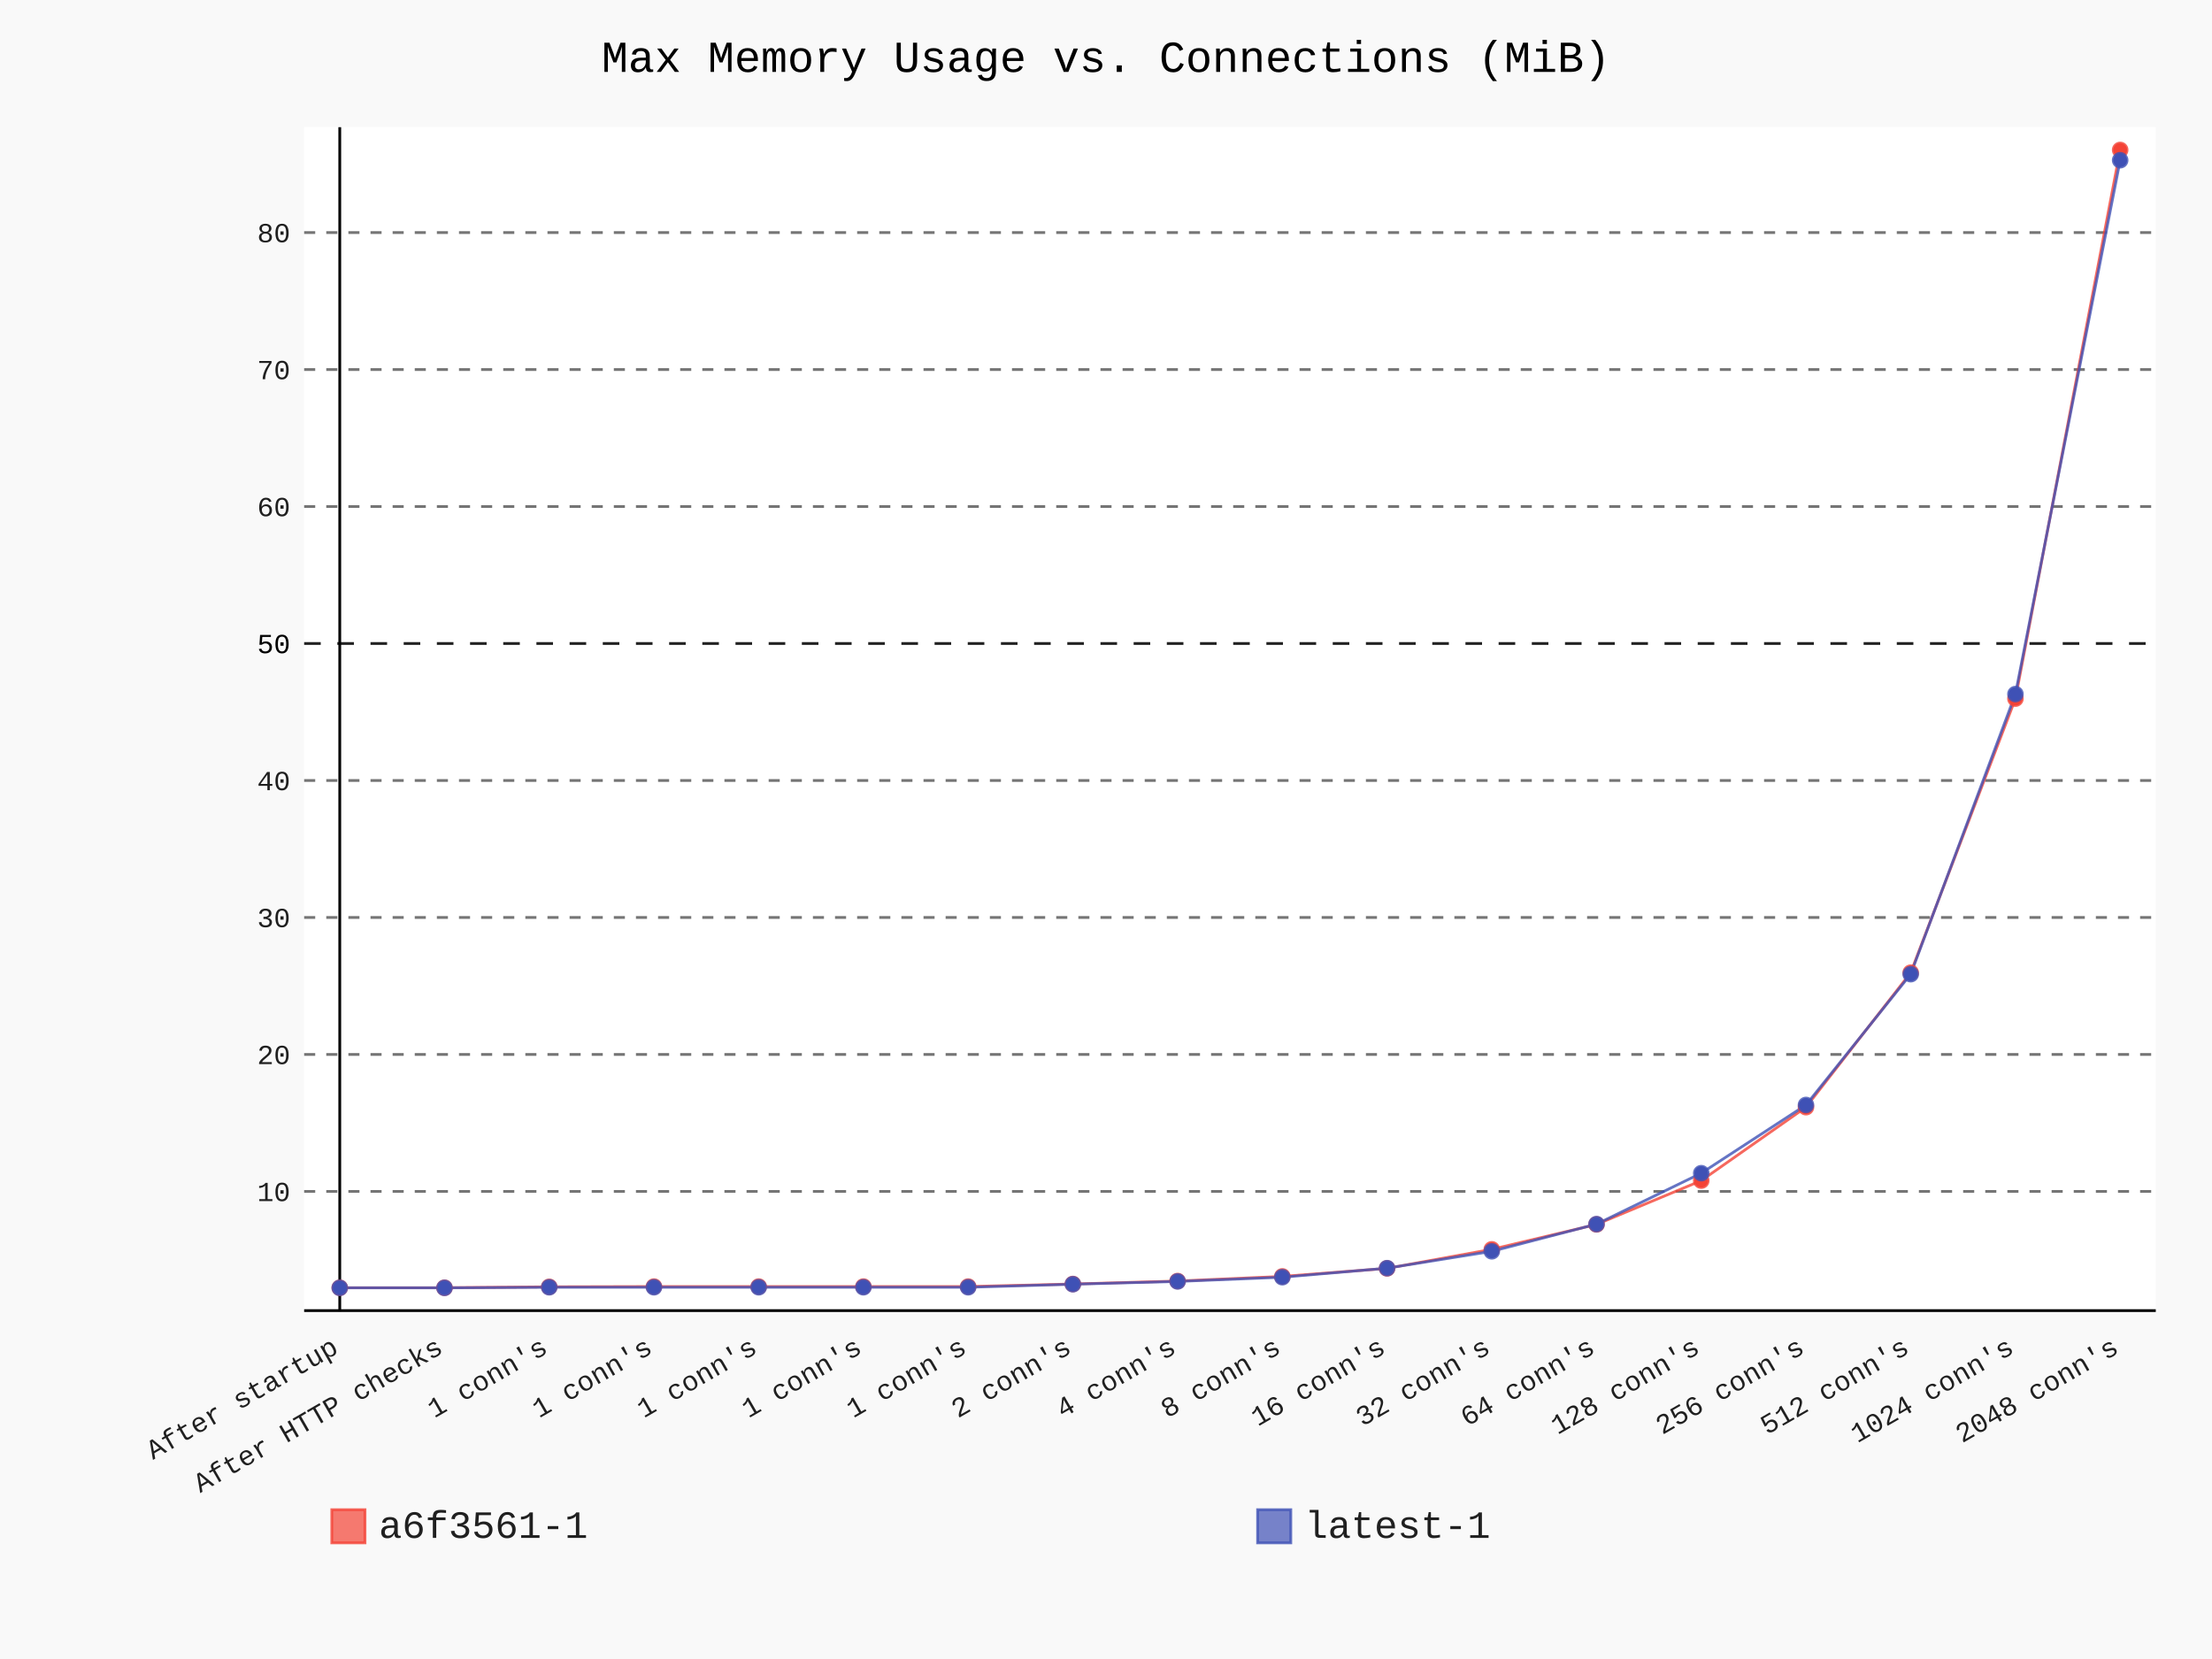
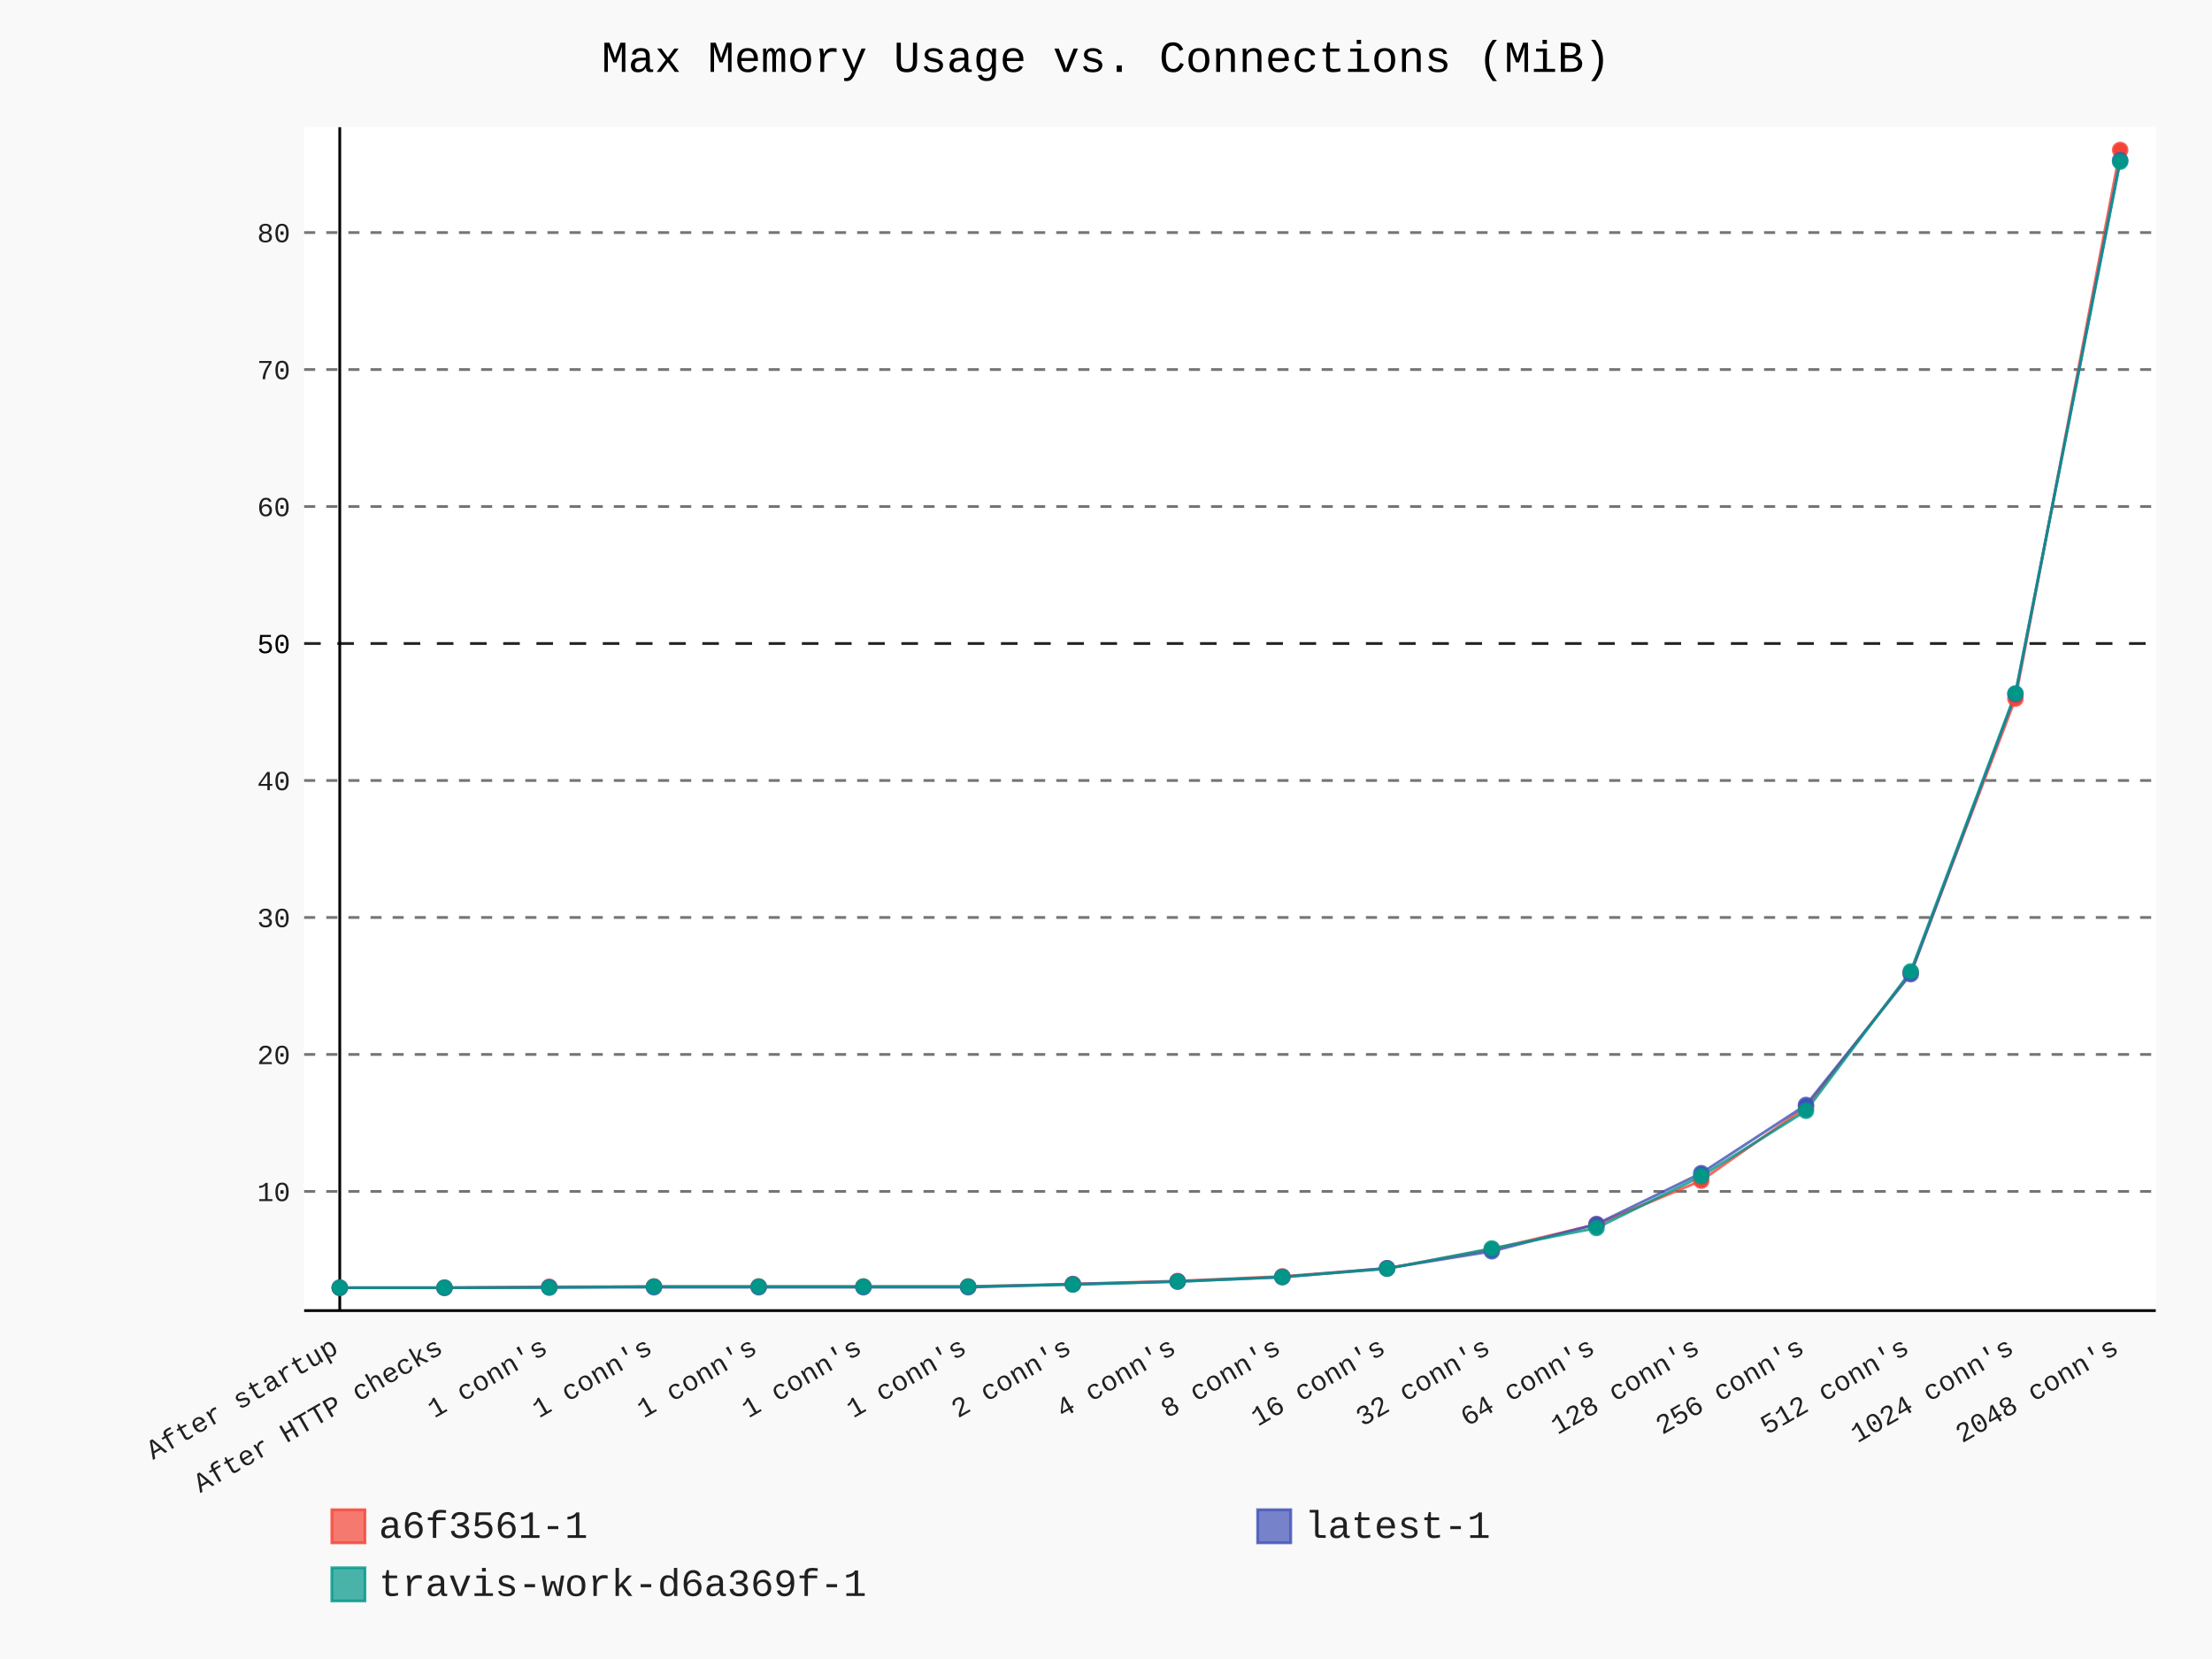
- <svg xmlns="http://www.w3.org/2000/svg" id="chart-0562e656-104c-4793-80d7-90735255e1bc" class="pygal-chart" viewBox="0 0 800 600">
+ <svg xmlns="http://www.w3.org/2000/svg" id="chart-9571d608-08e9-46db-9170-47114ce58ffa" class="pygal-chart" viewBox="0 0 800 600">
  <defs>
-     <style type="text/css">#chart-0562e656-104c-4793-80d7-90735255e1bc{-webkit-user-select:none;-webkit-font-smoothing:antialiased;font-family:Consolas,"Liberation Mono",Menlo,Courier,monospace}#chart-0562e656-104c-4793-80d7-90735255e1bc .title{font-family:Consolas,"Liberation Mono",Menlo,Courier,monospace;font-size:16px}#chart-0562e656-104c-4793-80d7-90735255e1bc .legends .legend text{font-family:Consolas,"Liberation Mono",Menlo,Courier,monospace;font-size:14px}#chart-0562e656-104c-4793-80d7-90735255e1bc .axis text{font-family:Consolas,"Liberation Mono",Menlo,Courier,monospace;font-size:10px}#chart-0562e656-104c-4793-80d7-90735255e1bc .axis text.major{font-family:Consolas,"Liberation Mono",Menlo,Courier,monospace;font-size:10px}#chart-0562e656-104c-4793-80d7-90735255e1bc .text-overlay text.value{font-family:Consolas,"Liberation Mono",Menlo,Courier,monospace;font-size:16px}#chart-0562e656-104c-4793-80d7-90735255e1bc .text-overlay text.label{font-family:Consolas,"Liberation Mono",Menlo,Courier,monospace;font-size:10px}#chart-0562e656-104c-4793-80d7-90735255e1bc .tooltip{font-family:Consolas,"Liberation Mono",Menlo,Courier,monospace;font-size:14px}#chart-0562e656-104c-4793-80d7-90735255e1bc text.no_data{font-family:Consolas,"Liberation Mono",Menlo,Courier,monospace;font-size:64px}
- #chart-0562e656-104c-4793-80d7-90735255e1bc{background-color:rgba(249,249,249,1)}#chart-0562e656-104c-4793-80d7-90735255e1bc path,#chart-0562e656-104c-4793-80d7-90735255e1bc line,#chart-0562e656-104c-4793-80d7-90735255e1bc rect,#chart-0562e656-104c-4793-80d7-90735255e1bc circle{-webkit-transition:150ms;-moz-transition:150ms;transition:150ms}#chart-0562e656-104c-4793-80d7-90735255e1bc .graph &gt; .background{fill:rgba(249,249,249,1)}#chart-0562e656-104c-4793-80d7-90735255e1bc .plot &gt; .background{fill:rgba(255,255,255,1)}#chart-0562e656-104c-4793-80d7-90735255e1bc .graph{fill:rgba(0,0,0,.87)}#chart-0562e656-104c-4793-80d7-90735255e1bc text.no_data{fill:rgba(0,0,0,1)}#chart-0562e656-104c-4793-80d7-90735255e1bc .title{fill:rgba(0,0,0,1)}#chart-0562e656-104c-4793-80d7-90735255e1bc .legends .legend text{fill:rgba(0,0,0,.87)}#chart-0562e656-104c-4793-80d7-90735255e1bc .legends .legend:hover text{fill:rgba(0,0,0,1)}#chart-0562e656-104c-4793-80d7-90735255e1bc .axis .line{stroke:rgba(0,0,0,1)}#chart-0562e656-104c-4793-80d7-90735255e1bc .axis .guide.line{stroke:rgba(0,0,0,.54)}#chart-0562e656-104c-4793-80d7-90735255e1bc .axis .major.line{stroke:rgba(0,0,0,.87)}#chart-0562e656-104c-4793-80d7-90735255e1bc .axis text.major{fill:rgba(0,0,0,1)}#chart-0562e656-104c-4793-80d7-90735255e1bc .axis.y .guides:hover .guide.line,#chart-0562e656-104c-4793-80d7-90735255e1bc .line-graph .axis.x .guides:hover .guide.line,#chart-0562e656-104c-4793-80d7-90735255e1bc .stackedline-graph .axis.x .guides:hover .guide.line,#chart-0562e656-104c-4793-80d7-90735255e1bc .xy-graph .axis.x .guides:hover .guide.line{stroke:rgba(0,0,0,1)}#chart-0562e656-104c-4793-80d7-90735255e1bc .axis .guides:hover text{fill:rgba(0,0,0,1)}#chart-0562e656-104c-4793-80d7-90735255e1bc .reactive{fill-opacity:.7;stroke-opacity:.8}#chart-0562e656-104c-4793-80d7-90735255e1bc .ci{stroke:rgba(0,0,0,.87)}#chart-0562e656-104c-4793-80d7-90735255e1bc .reactive.active,#chart-0562e656-104c-4793-80d7-90735255e1bc .active .reactive{fill-opacity:.8;stroke-opacity:.9;stroke-width:4}#chart-0562e656-104c-4793-80d7-90735255e1bc .ci .reactive.active{stroke-width:1.5}#chart-0562e656-104c-4793-80d7-90735255e1bc .series text{fill:rgba(0,0,0,1)}#chart-0562e656-104c-4793-80d7-90735255e1bc .tooltip rect{fill:rgba(255,255,255,1);stroke:rgba(0,0,0,1);-webkit-transition:opacity 150ms;-moz-transition:opacity 150ms;transition:opacity 150ms}#chart-0562e656-104c-4793-80d7-90735255e1bc .tooltip .label{fill:rgba(0,0,0,.87)}#chart-0562e656-104c-4793-80d7-90735255e1bc .tooltip .label{fill:rgba(0,0,0,.87)}#chart-0562e656-104c-4793-80d7-90735255e1bc .tooltip .legend{font-size:.8em;fill:rgba(0,0,0,.54)}#chart-0562e656-104c-4793-80d7-90735255e1bc .tooltip .x_label{font-size:.6em;fill:rgba(0,0,0,1)}#chart-0562e656-104c-4793-80d7-90735255e1bc .tooltip .xlink{font-size:.5em;text-decoration:underline}#chart-0562e656-104c-4793-80d7-90735255e1bc .tooltip .value{font-size:1.5em}#chart-0562e656-104c-4793-80d7-90735255e1bc .bound{font-size:.5em}#chart-0562e656-104c-4793-80d7-90735255e1bc .max-value{font-size:.75em;fill:rgba(0,0,0,.54)}#chart-0562e656-104c-4793-80d7-90735255e1bc .map-element{fill:rgba(255,255,255,1);stroke:rgba(0,0,0,.54) !important}#chart-0562e656-104c-4793-80d7-90735255e1bc .map-element .reactive{fill-opacity:inherit;stroke-opacity:inherit}#chart-0562e656-104c-4793-80d7-90735255e1bc .color-0,#chart-0562e656-104c-4793-80d7-90735255e1bc .color-0 a:visited{stroke:#F44336;fill:#F44336}#chart-0562e656-104c-4793-80d7-90735255e1bc .color-1,#chart-0562e656-104c-4793-80d7-90735255e1bc .color-1 a:visited{stroke:#3F51B5;fill:#3F51B5}#chart-0562e656-104c-4793-80d7-90735255e1bc .text-overlay .color-0 text{fill:black}#chart-0562e656-104c-4793-80d7-90735255e1bc .text-overlay .color-1 text{fill:black}
- #chart-0562e656-104c-4793-80d7-90735255e1bc text.no_data{text-anchor:middle}#chart-0562e656-104c-4793-80d7-90735255e1bc .guide.line{fill:none}#chart-0562e656-104c-4793-80d7-90735255e1bc .centered{text-anchor:middle}#chart-0562e656-104c-4793-80d7-90735255e1bc .title{text-anchor:middle}#chart-0562e656-104c-4793-80d7-90735255e1bc .legends .legend text{fill-opacity:1}#chart-0562e656-104c-4793-80d7-90735255e1bc .axis.x text{text-anchor:middle}#chart-0562e656-104c-4793-80d7-90735255e1bc .axis.x:not(.web) text[transform]{text-anchor:start}#chart-0562e656-104c-4793-80d7-90735255e1bc .axis.x:not(.web) text[transform].backwards{text-anchor:end}#chart-0562e656-104c-4793-80d7-90735255e1bc .axis.y text{text-anchor:end}#chart-0562e656-104c-4793-80d7-90735255e1bc .axis.y text[transform].backwards{text-anchor:start}#chart-0562e656-104c-4793-80d7-90735255e1bc .axis.y2 text{text-anchor:start}#chart-0562e656-104c-4793-80d7-90735255e1bc .axis.y2 text[transform].backwards{text-anchor:end}#chart-0562e656-104c-4793-80d7-90735255e1bc .axis .guide.line{stroke-dasharray:4,4}#chart-0562e656-104c-4793-80d7-90735255e1bc .axis .major.guide.line{stroke-dasharray:6,6}#chart-0562e656-104c-4793-80d7-90735255e1bc .horizontal .axis.y .guide.line,#chart-0562e656-104c-4793-80d7-90735255e1bc .horizontal .axis.y2 .guide.line,#chart-0562e656-104c-4793-80d7-90735255e1bc .vertical .axis.x .guide.line{opacity:0}#chart-0562e656-104c-4793-80d7-90735255e1bc .horizontal .axis.always_show .guide.line,#chart-0562e656-104c-4793-80d7-90735255e1bc .vertical .axis.always_show .guide.line{opacity:1 !important}#chart-0562e656-104c-4793-80d7-90735255e1bc .axis.y .guides:hover .guide.line,#chart-0562e656-104c-4793-80d7-90735255e1bc .axis.y2 .guides:hover .guide.line,#chart-0562e656-104c-4793-80d7-90735255e1bc .axis.x .guides:hover .guide.line{opacity:1}#chart-0562e656-104c-4793-80d7-90735255e1bc .axis .guides:hover text{opacity:1}#chart-0562e656-104c-4793-80d7-90735255e1bc .nofill{fill:none}#chart-0562e656-104c-4793-80d7-90735255e1bc .subtle-fill{fill-opacity:.2}#chart-0562e656-104c-4793-80d7-90735255e1bc .dot{stroke-width:1px;fill-opacity:1}#chart-0562e656-104c-4793-80d7-90735255e1bc .dot.active{stroke-width:5px}#chart-0562e656-104c-4793-80d7-90735255e1bc .dot.negative{fill:transparent}#chart-0562e656-104c-4793-80d7-90735255e1bc text,#chart-0562e656-104c-4793-80d7-90735255e1bc tspan{stroke:none !important}#chart-0562e656-104c-4793-80d7-90735255e1bc .series text.active{opacity:1}#chart-0562e656-104c-4793-80d7-90735255e1bc .tooltip rect{fill-opacity:.95;stroke-width:.5}#chart-0562e656-104c-4793-80d7-90735255e1bc .tooltip text{fill-opacity:1}#chart-0562e656-104c-4793-80d7-90735255e1bc .showable{visibility:hidden}#chart-0562e656-104c-4793-80d7-90735255e1bc .showable.shown{visibility:visible}#chart-0562e656-104c-4793-80d7-90735255e1bc .gauge-background{fill:rgba(229,229,229,1);stroke:none}#chart-0562e656-104c-4793-80d7-90735255e1bc .bg-lines{stroke:rgba(249,249,249,1);stroke-width:2px}</style>
+     <style type="text/css">#chart-9571d608-08e9-46db-9170-47114ce58ffa{-webkit-user-select:none;-webkit-font-smoothing:antialiased;font-family:Consolas,"Liberation Mono",Menlo,Courier,monospace}#chart-9571d608-08e9-46db-9170-47114ce58ffa .title{font-family:Consolas,"Liberation Mono",Menlo,Courier,monospace;font-size:16px}#chart-9571d608-08e9-46db-9170-47114ce58ffa .legends .legend text{font-family:Consolas,"Liberation Mono",Menlo,Courier,monospace;font-size:14px}#chart-9571d608-08e9-46db-9170-47114ce58ffa .axis text{font-family:Consolas,"Liberation Mono",Menlo,Courier,monospace;font-size:10px}#chart-9571d608-08e9-46db-9170-47114ce58ffa .axis text.major{font-family:Consolas,"Liberation Mono",Menlo,Courier,monospace;font-size:10px}#chart-9571d608-08e9-46db-9170-47114ce58ffa .text-overlay text.value{font-family:Consolas,"Liberation Mono",Menlo,Courier,monospace;font-size:16px}#chart-9571d608-08e9-46db-9170-47114ce58ffa .text-overlay text.label{font-family:Consolas,"Liberation Mono",Menlo,Courier,monospace;font-size:10px}#chart-9571d608-08e9-46db-9170-47114ce58ffa .tooltip{font-family:Consolas,"Liberation Mono",Menlo,Courier,monospace;font-size:14px}#chart-9571d608-08e9-46db-9170-47114ce58ffa text.no_data{font-family:Consolas,"Liberation Mono",Menlo,Courier,monospace;font-size:64px}
+ #chart-9571d608-08e9-46db-9170-47114ce58ffa{background-color:rgba(249,249,249,1)}#chart-9571d608-08e9-46db-9170-47114ce58ffa path,#chart-9571d608-08e9-46db-9170-47114ce58ffa line,#chart-9571d608-08e9-46db-9170-47114ce58ffa rect,#chart-9571d608-08e9-46db-9170-47114ce58ffa circle{-webkit-transition:150ms;-moz-transition:150ms;transition:150ms}#chart-9571d608-08e9-46db-9170-47114ce58ffa .graph &gt; .background{fill:rgba(249,249,249,1)}#chart-9571d608-08e9-46db-9170-47114ce58ffa .plot &gt; .background{fill:rgba(255,255,255,1)}#chart-9571d608-08e9-46db-9170-47114ce58ffa .graph{fill:rgba(0,0,0,.87)}#chart-9571d608-08e9-46db-9170-47114ce58ffa text.no_data{fill:rgba(0,0,0,1)}#chart-9571d608-08e9-46db-9170-47114ce58ffa .title{fill:rgba(0,0,0,1)}#chart-9571d608-08e9-46db-9170-47114ce58ffa .legends .legend text{fill:rgba(0,0,0,.87)}#chart-9571d608-08e9-46db-9170-47114ce58ffa .legends .legend:hover text{fill:rgba(0,0,0,1)}#chart-9571d608-08e9-46db-9170-47114ce58ffa .axis .line{stroke:rgba(0,0,0,1)}#chart-9571d608-08e9-46db-9170-47114ce58ffa .axis .guide.line{stroke:rgba(0,0,0,.54)}#chart-9571d608-08e9-46db-9170-47114ce58ffa .axis .major.line{stroke:rgba(0,0,0,.87)}#chart-9571d608-08e9-46db-9170-47114ce58ffa .axis text.major{fill:rgba(0,0,0,1)}#chart-9571d608-08e9-46db-9170-47114ce58ffa .axis.y .guides:hover .guide.line,#chart-9571d608-08e9-46db-9170-47114ce58ffa .line-graph .axis.x .guides:hover .guide.line,#chart-9571d608-08e9-46db-9170-47114ce58ffa .stackedline-graph .axis.x .guides:hover .guide.line,#chart-9571d608-08e9-46db-9170-47114ce58ffa .xy-graph .axis.x .guides:hover .guide.line{stroke:rgba(0,0,0,1)}#chart-9571d608-08e9-46db-9170-47114ce58ffa .axis .guides:hover text{fill:rgba(0,0,0,1)}#chart-9571d608-08e9-46db-9170-47114ce58ffa .reactive{fill-opacity:.7;stroke-opacity:.8}#chart-9571d608-08e9-46db-9170-47114ce58ffa .ci{stroke:rgba(0,0,0,.87)}#chart-9571d608-08e9-46db-9170-47114ce58ffa .reactive.active,#chart-9571d608-08e9-46db-9170-47114ce58ffa .active .reactive{fill-opacity:.8;stroke-opacity:.9;stroke-width:4}#chart-9571d608-08e9-46db-9170-47114ce58ffa .ci .reactive.active{stroke-width:1.5}#chart-9571d608-08e9-46db-9170-47114ce58ffa .series text{fill:rgba(0,0,0,1)}#chart-9571d608-08e9-46db-9170-47114ce58ffa .tooltip rect{fill:rgba(255,255,255,1);stroke:rgba(0,0,0,1);-webkit-transition:opacity 150ms;-moz-transition:opacity 150ms;transition:opacity 150ms}#chart-9571d608-08e9-46db-9170-47114ce58ffa .tooltip .label{fill:rgba(0,0,0,.87)}#chart-9571d608-08e9-46db-9170-47114ce58ffa .tooltip .label{fill:rgba(0,0,0,.87)}#chart-9571d608-08e9-46db-9170-47114ce58ffa .tooltip .legend{font-size:.8em;fill:rgba(0,0,0,.54)}#chart-9571d608-08e9-46db-9170-47114ce58ffa .tooltip .x_label{font-size:.6em;fill:rgba(0,0,0,1)}#chart-9571d608-08e9-46db-9170-47114ce58ffa .tooltip .xlink{font-size:.5em;text-decoration:underline}#chart-9571d608-08e9-46db-9170-47114ce58ffa .tooltip .value{font-size:1.5em}#chart-9571d608-08e9-46db-9170-47114ce58ffa .bound{font-size:.5em}#chart-9571d608-08e9-46db-9170-47114ce58ffa .max-value{font-size:.75em;fill:rgba(0,0,0,.54)}#chart-9571d608-08e9-46db-9170-47114ce58ffa .map-element{fill:rgba(255,255,255,1);stroke:rgba(0,0,0,.54) !important}#chart-9571d608-08e9-46db-9170-47114ce58ffa .map-element .reactive{fill-opacity:inherit;stroke-opacity:inherit}#chart-9571d608-08e9-46db-9170-47114ce58ffa .color-0,#chart-9571d608-08e9-46db-9170-47114ce58ffa .color-0 a:visited{stroke:#F44336;fill:#F44336}#chart-9571d608-08e9-46db-9170-47114ce58ffa .color-1,#chart-9571d608-08e9-46db-9170-47114ce58ffa .color-1 a:visited{stroke:#3F51B5;fill:#3F51B5}#chart-9571d608-08e9-46db-9170-47114ce58ffa .color-2,#chart-9571d608-08e9-46db-9170-47114ce58ffa .color-2 a:visited{stroke:#009688;fill:#009688}#chart-9571d608-08e9-46db-9170-47114ce58ffa .text-overlay .color-0 text{fill:black}#chart-9571d608-08e9-46db-9170-47114ce58ffa .text-overlay .color-1 text{fill:black}#chart-9571d608-08e9-46db-9170-47114ce58ffa .text-overlay .color-2 text{fill:black}
+ #chart-9571d608-08e9-46db-9170-47114ce58ffa text.no_data{text-anchor:middle}#chart-9571d608-08e9-46db-9170-47114ce58ffa .guide.line{fill:none}#chart-9571d608-08e9-46db-9170-47114ce58ffa .centered{text-anchor:middle}#chart-9571d608-08e9-46db-9170-47114ce58ffa .title{text-anchor:middle}#chart-9571d608-08e9-46db-9170-47114ce58ffa .legends .legend text{fill-opacity:1}#chart-9571d608-08e9-46db-9170-47114ce58ffa .axis.x text{text-anchor:middle}#chart-9571d608-08e9-46db-9170-47114ce58ffa .axis.x:not(.web) text[transform]{text-anchor:start}#chart-9571d608-08e9-46db-9170-47114ce58ffa .axis.x:not(.web) text[transform].backwards{text-anchor:end}#chart-9571d608-08e9-46db-9170-47114ce58ffa .axis.y text{text-anchor:end}#chart-9571d608-08e9-46db-9170-47114ce58ffa .axis.y text[transform].backwards{text-anchor:start}#chart-9571d608-08e9-46db-9170-47114ce58ffa .axis.y2 text{text-anchor:start}#chart-9571d608-08e9-46db-9170-47114ce58ffa .axis.y2 text[transform].backwards{text-anchor:end}#chart-9571d608-08e9-46db-9170-47114ce58ffa .axis .guide.line{stroke-dasharray:4,4}#chart-9571d608-08e9-46db-9170-47114ce58ffa .axis .major.guide.line{stroke-dasharray:6,6}#chart-9571d608-08e9-46db-9170-47114ce58ffa .horizontal .axis.y .guide.line,#chart-9571d608-08e9-46db-9170-47114ce58ffa .horizontal .axis.y2 .guide.line,#chart-9571d608-08e9-46db-9170-47114ce58ffa .vertical .axis.x .guide.line{opacity:0}#chart-9571d608-08e9-46db-9170-47114ce58ffa .horizontal .axis.always_show .guide.line,#chart-9571d608-08e9-46db-9170-47114ce58ffa .vertical .axis.always_show .guide.line{opacity:1 !important}#chart-9571d608-08e9-46db-9170-47114ce58ffa .axis.y .guides:hover .guide.line,#chart-9571d608-08e9-46db-9170-47114ce58ffa .axis.y2 .guides:hover .guide.line,#chart-9571d608-08e9-46db-9170-47114ce58ffa .axis.x .guides:hover .guide.line{opacity:1}#chart-9571d608-08e9-46db-9170-47114ce58ffa .axis .guides:hover text{opacity:1}#chart-9571d608-08e9-46db-9170-47114ce58ffa .nofill{fill:none}#chart-9571d608-08e9-46db-9170-47114ce58ffa .subtle-fill{fill-opacity:.2}#chart-9571d608-08e9-46db-9170-47114ce58ffa .dot{stroke-width:1px;fill-opacity:1}#chart-9571d608-08e9-46db-9170-47114ce58ffa .dot.active{stroke-width:5px}#chart-9571d608-08e9-46db-9170-47114ce58ffa .dot.negative{fill:transparent}#chart-9571d608-08e9-46db-9170-47114ce58ffa text,#chart-9571d608-08e9-46db-9170-47114ce58ffa tspan{stroke:none !important}#chart-9571d608-08e9-46db-9170-47114ce58ffa .series text.active{opacity:1}#chart-9571d608-08e9-46db-9170-47114ce58ffa .tooltip rect{fill-opacity:.95;stroke-width:.5}#chart-9571d608-08e9-46db-9170-47114ce58ffa .tooltip text{fill-opacity:1}#chart-9571d608-08e9-46db-9170-47114ce58ffa .showable{visibility:hidden}#chart-9571d608-08e9-46db-9170-47114ce58ffa .showable.shown{visibility:visible}#chart-9571d608-08e9-46db-9170-47114ce58ffa .gauge-background{fill:rgba(229,229,229,1);stroke:none}#chart-9571d608-08e9-46db-9170-47114ce58ffa .bg-lines{stroke:rgba(249,249,249,1);stroke-width:2px}</style>
  </defs>
  <g class="graph line-graph vertical">
    <rect x="0" y="0" width="800" height="600" class="background" />
    <g transform="translate(110, 46)" class="plot">
      <rect x="0" y="0" width="669.665" height="428" class="background" />
      <g class="axis y always_show">
        <path d="M0 428 h669.665" class="line" />
        <g class="guides">
          <path d="M0 384.897 h669.665" class="guide line" />
          <text x="-5" y="388.397" class="">10</text>
        </g>
        <g class="guides">
          <path d="M0 335.356 h669.665" class="guide line" />
          <text x="-5" y="338.856" class="">20</text>
        </g>
        <g class="guides">
          <path d="M0 285.815 h669.665" class="guide line" />
          <text x="-5" y="289.315" class="">30</text>
        </g>
        <g class="guides">
          <path d="M0 236.274 h669.665" class="guide line" />
          <text x="-5" y="239.774" class="">40</text>
        </g>
        <g class="guides">
          <path d="M0 186.733 h669.665" class="major guide line" />
          <text x="-5" y="190.233" class="major">50</text>
        </g>
        <g class="guides">
          <path d="M0 137.192 h669.665" class="guide line" />
          <text x="-5" y="140.692" class="">60</text>
        </g>
        <g class="guides">
          <path d="M0 87.651 h669.665" class="guide line" />
          <text x="-5" y="91.151" class="">70</text>
        </g>
        <g class="guides">
          <path d="M0 38.11 h669.665" class="guide line" />
          <text x="-5" y="41.61" class="">80</text>
        </g>
      </g>
      <g class="axis x">
        <g class="guides">
          <path d="M12.878 0 v428" class="line" />
          <text x="12.878" y="443" class="backwards" transform="rotate(330 12.87818 443)">After startup</text>
        </g>
        <g class="guides">
          <path d="M50.755 0 v428" class="guide line" />
          <text x="50.755" y="443" class="backwards" transform="rotate(330 50.75518 443)">After HTTP checks</text>
        </g>
        <g class="guides">
          <path d="M88.632 0 v428" class="guide line" />
          <text x="88.632" y="443" class="backwards" transform="rotate(330 88.63219 443)">1 conn's</text>
        </g>
        <g class="guides">
          <path d="M126.509 0 v428" class="guide line" />
          <text x="126.509" y="443" class="backwards" transform="rotate(330 126.5092 443)">1 conn's</text>
        </g>
        <g class="guides">
          <path d="M164.386 0 v428" class="guide line" />
          <text x="164.386" y="443" class="backwards" transform="rotate(330 164.3862 443)">1 conn's</text>
        </g>
        <g class="guides">
          <path d="M202.263 0 v428" class="guide line" />
          <text x="202.263" y="443" class="backwards" transform="rotate(330 202.2632 443)">1 conn's</text>
        </g>
        <g class="guides">
          <path d="M240.14 0 v428" class="guide line" />
          <text x="240.14" y="443" class="backwards" transform="rotate(330 240.1402 443)">1 conn's</text>
        </g>
        <g class="guides">
          <path d="M278.017 0 v428" class="guide line" />
          <text x="278.017" y="443" class="backwards" transform="rotate(330 278.0172 443)">2 conn's</text>
        </g>
        <g class="guides">
          <path d="M315.894 0 v428" class="guide line" />
          <text x="315.894" y="443" class="backwards" transform="rotate(330 315.8942 443)">4 conn's</text>
        </g>
        <g class="guides">
          <path d="M353.771 0 v428" class="guide line" />
          <text x="353.771" y="443" class="backwards" transform="rotate(330 353.7712 443)">8 conn's</text>
        </g>
        <g class="guides">
          <path d="M391.648 0 v428" class="guide line" />
          <text x="391.648" y="443" class="backwards" transform="rotate(330 391.6482 443)">16 conn's</text>
        </g>
        <g class="guides">
          <path d="M429.525 0 v428" class="guide line" />
          <text x="429.525" y="443" class="backwards" transform="rotate(330 429.5252 443)">32 conn's</text>
        </g>
        <g class="guides">
          <path d="M467.402 0 v428" class="guide line" />
          <text x="467.402" y="443" class="backwards" transform="rotate(330 467.4022 443)">64 conn's</text>
        </g>
        <g class="guides">
          <path d="M505.279 0 v428" class="guide line" />
          <text x="505.279" y="443" class="backwards" transform="rotate(330 505.2792 443)">128 conn's</text>
        </g>
        <g class="guides">
          <path d="M543.156 0 v428" class="guide line" />
          <text x="543.156" y="443" class="backwards" transform="rotate(330 543.1562 443)">256 conn's</text>
        </g>
        <g class="guides">
          <path d="M581.033 0 v428" class="guide line" />
          <text x="581.033" y="443" class="backwards" transform="rotate(330 581.0332 443)">512 conn's</text>
        </g>
        <g class="guides">
          <path d="M618.91 0 v428" class="guide line" />
          <text x="618.91" y="443" class="backwards" transform="rotate(330 618.9102 443)">1024 conn's</text>
        </g>
        <g class="guides">
          <path d="M656.787 0 v428" class="guide line" />
          <text x="656.787" y="443" class="backwards" transform="rotate(330 656.7872 443)">2048 conn's</text>
        </g>
      </g>
      <g class="series serie-0 color-0">
        <path d="M12.878 419.731 L50.755 419.731 88.632 419.402 126.509 419.305 164.386 419.305 202.263 419.305 240.14 419.305 278.017 418.376 315.894 417.312 353.771 415.628 391.648 412.725 429.525 405.836 467.402 396.818 505.279 380.988 543.156 354.418 581.033 305.786 618.91 206.666 656.787 8.231" class="line reactive nofill" />
      </g>
      <g class="series serie-1 color-1">
        <path d="M12.878 419.769 L50.755 419.769 88.632 419.556 126.509 419.556 164.386 419.556 202.263 419.556 240.14 419.556 278.017 418.453 315.894 417.447 353.771 415.918 391.648 412.648 429.525 406.552 467.402 396.721 505.279 378.298 543.156 353.624 581.033 306.328 618.91 205.021 656.787 11.946" class="line reactive nofill" />
      </g>
+       <g class="series serie-2 color-2">
+         <path d="M12.878 419.692 L50.755 419.692 88.632 419.692 126.509 419.285 164.386 419.285 202.263 419.285 240.14 419.285 278.017 418.569 315.894 417.505 353.771 415.802 391.648 412.861 429.525 405.526 467.402 398.114 505.279 379.382 543.156 355.734 581.033 305.341 618.91 204.788 656.787 12.469" class="line reactive nofill" />
+       </g>
    </g>
    <g class="titles">
      <text x="400.0" y="26" class="title plot_title">Max Memory Usage vs. Connections (MiB)</text>
    </g>
    <g transform="translate(110, 46)" class="plot overlay">
      <g class="series serie-0 color-0">
        <g class="dots">
          <circle cx="12.878" cy="419.731" r="2.5" class="dot reactive tooltip-trigger" />
        </g>
        <g class="dots">
          <circle cx="50.755" cy="419.731" r="2.5" class="dot reactive tooltip-trigger" />
        </g>
        <g class="dots">
          <circle cx="88.632" cy="419.402" r="2.5" class="dot reactive tooltip-trigger" />
        </g>
        <g class="dots">
          <circle cx="126.509" cy="419.305" r="2.5" class="dot reactive tooltip-trigger" />
        </g>
        <g class="dots">
          <circle cx="164.386" cy="419.305" r="2.5" class="dot reactive tooltip-trigger" />
        </g>
        <g class="dots">
          <circle cx="202.263" cy="419.305" r="2.5" class="dot reactive tooltip-trigger" />
        </g>
        <g class="dots">
          <circle cx="240.14" cy="419.305" r="2.5" class="dot reactive tooltip-trigger" />
        </g>
        <g class="dots">
          <circle cx="278.017" cy="418.376" r="2.5" class="dot reactive tooltip-trigger" />
        </g>
        <g class="dots">
          <circle cx="315.894" cy="417.312" r="2.5" class="dot reactive tooltip-trigger" />
        </g>
        <g class="dots">
          <circle cx="353.771" cy="415.628" r="2.5" class="dot reactive tooltip-trigger" />
        </g>
        <g class="dots">
          <circle cx="391.648" cy="412.725" r="2.5" class="dot reactive tooltip-trigger" />
        </g>
        <g class="dots">
          <circle cx="429.525" cy="405.836" r="2.5" class="dot reactive tooltip-trigger" />
        </g>
        <g class="dots">
          <circle cx="467.402" cy="396.818" r="2.5" class="dot reactive tooltip-trigger" />
        </g>
        <g class="dots">
          <circle cx="505.279" cy="380.988" r="2.5" class="dot reactive tooltip-trigger" />
        </g>
        <g class="dots">
          <circle cx="543.156" cy="354.418" r="2.5" class="dot reactive tooltip-trigger" />
        </g>
        <g class="dots">
          <circle cx="581.033" cy="305.786" r="2.5" class="dot reactive tooltip-trigger" />
        </g>
        <g class="dots">
          <circle cx="618.91" cy="206.666" r="2.5" class="dot reactive tooltip-trigger" />
        </g>
        <g class="dots">
          <circle cx="656.787" cy="8.231" r="2.5" class="dot reactive tooltip-trigger" />
        </g>
      </g>
      <g class="series serie-1 color-1">
        <g class="dots">
          <circle cx="12.878" cy="419.769" r="2.5" class="dot reactive tooltip-trigger" />
        </g>
        <g class="dots">
          <circle cx="50.755" cy="419.769" r="2.5" class="dot reactive tooltip-trigger" />
        </g>
        <g class="dots">
          <circle cx="88.632" cy="419.556" r="2.5" class="dot reactive tooltip-trigger" />
        </g>
        <g class="dots">
          <circle cx="126.509" cy="419.556" r="2.5" class="dot reactive tooltip-trigger" />
        </g>
        <g class="dots">
          <circle cx="164.386" cy="419.556" r="2.5" class="dot reactive tooltip-trigger" />
        </g>
        <g class="dots">
          <circle cx="202.263" cy="419.556" r="2.5" class="dot reactive tooltip-trigger" />
        </g>
        <g class="dots">
          <circle cx="240.14" cy="419.556" r="2.5" class="dot reactive tooltip-trigger" />
        </g>
        <g class="dots">
          <circle cx="278.017" cy="418.453" r="2.5" class="dot reactive tooltip-trigger" />
        </g>
        <g class="dots">
          <circle cx="315.894" cy="417.447" r="2.5" class="dot reactive tooltip-trigger" />
        </g>
        <g class="dots">
          <circle cx="353.771" cy="415.918" r="2.5" class="dot reactive tooltip-trigger" />
        </g>
        <g class="dots">
          <circle cx="391.648" cy="412.648" r="2.5" class="dot reactive tooltip-trigger" />
        </g>
        <g class="dots">
          <circle cx="429.525" cy="406.552" r="2.5" class="dot reactive tooltip-trigger" />
        </g>
        <g class="dots">
          <circle cx="467.402" cy="396.721" r="2.5" class="dot reactive tooltip-trigger" />
        </g>
        <g class="dots">
          <circle cx="505.279" cy="378.298" r="2.5" class="dot reactive tooltip-trigger" />
        </g>
        <g class="dots">
          <circle cx="543.156" cy="353.624" r="2.5" class="dot reactive tooltip-trigger" />
        </g>
        <g class="dots">
          <circle cx="581.033" cy="306.328" r="2.5" class="dot reactive tooltip-trigger" />
        </g>
        <g class="dots">
          <circle cx="618.91" cy="205.021" r="2.5" class="dot reactive tooltip-trigger" />
        </g>
        <g class="dots">
          <circle cx="656.787" cy="11.946" r="2.5" class="dot reactive tooltip-trigger" />
+         </g>
+       </g>
+       <g class="series serie-2 color-2">
+         <g class="dots">
+           <circle cx="12.878" cy="419.692" r="2.5" class="dot reactive tooltip-trigger" />
+         </g>
+         <g class="dots">
+           <circle cx="50.755" cy="419.692" r="2.5" class="dot reactive tooltip-trigger" />
+         </g>
+         <g class="dots">
+           <circle cx="88.632" cy="419.692" r="2.5" class="dot reactive tooltip-trigger" />
+         </g>
+         <g class="dots">
+           <circle cx="126.509" cy="419.285" r="2.5" class="dot reactive tooltip-trigger" />
+         </g>
+         <g class="dots">
+           <circle cx="164.386" cy="419.285" r="2.5" class="dot reactive tooltip-trigger" />
+         </g>
+         <g class="dots">
+           <circle cx="202.263" cy="419.285" r="2.5" class="dot reactive tooltip-trigger" />
+         </g>
+         <g class="dots">
+           <circle cx="240.14" cy="419.285" r="2.5" class="dot reactive tooltip-trigger" />
+         </g>
+         <g class="dots">
+           <circle cx="278.017" cy="418.569" r="2.5" class="dot reactive tooltip-trigger" />
+         </g>
+         <g class="dots">
+           <circle cx="315.894" cy="417.505" r="2.5" class="dot reactive tooltip-trigger" />
+         </g>
+         <g class="dots">
+           <circle cx="353.771" cy="415.802" r="2.5" class="dot reactive tooltip-trigger" />
+         </g>
+         <g class="dots">
+           <circle cx="391.648" cy="412.861" r="2.5" class="dot reactive tooltip-trigger" />
+         </g>
+         <g class="dots">
+           <circle cx="429.525" cy="405.526" r="2.5" class="dot reactive tooltip-trigger" />
+         </g>
+         <g class="dots">
+           <circle cx="467.402" cy="398.114" r="2.5" class="dot reactive tooltip-trigger" />
+         </g>
+         <g class="dots">
+           <circle cx="505.279" cy="379.382" r="2.5" class="dot reactive tooltip-trigger" />
+         </g>
+         <g class="dots">
+           <circle cx="543.156" cy="355.734" r="2.5" class="dot reactive tooltip-trigger" />
+         </g>
+         <g class="dots">
+           <circle cx="581.033" cy="305.341" r="2.5" class="dot reactive tooltip-trigger" />
+         </g>
+         <g class="dots">
+           <circle cx="618.91" cy="204.788" r="2.5" class="dot reactive tooltip-trigger" />
+         </g>
+         <g class="dots">
+           <circle cx="656.787" cy="12.469" r="2.5" class="dot reactive tooltip-trigger" />
        </g>
      </g>
    </g>
    <g transform="translate(110, 46)" class="plot text-overlay">
      <g class="series serie-0 color-0" />
      <g class="series serie-1 color-1" />
+       <g class="series serie-2 color-2" />
    </g>
    <g transform="translate(110, 46)" class="plot tooltip-overlay">
      <g transform="translate(0 0)" style="opacity: 0" class="tooltip">
        <rect rx="0" ry="0" width="0" height="0" class="tooltip-box" />
        <g class="text" />
      </g>
    </g>
    <g transform="translate(120, 545)" class="legends">
      <g id="activate-serie-0" class="legend reactive activate-serie">
        <rect x="0.0" y="1.0" width="12" height="12" class="color-0 reactive" />
        <text x="17.0" y="11.2">a6f3561-1</text>
      </g>
      <g id="activate-serie-1" class="legend reactive activate-serie">
        <rect x="334.833" y="1.0" width="12" height="12" class="color-1 reactive" />
        <text x="351.833" y="11.2">latest-1</text>
      </g>
+       <g id="activate-serie-2" class="legend reactive activate-serie">
+         <rect x="0.0" y="22.0" width="12" height="12" class="color-2 reactive" />
+         <text x="17.0" y="32.2">travis-work-d6a369f-1</text>
+       </g>
    </g>
  </g>
</svg>
